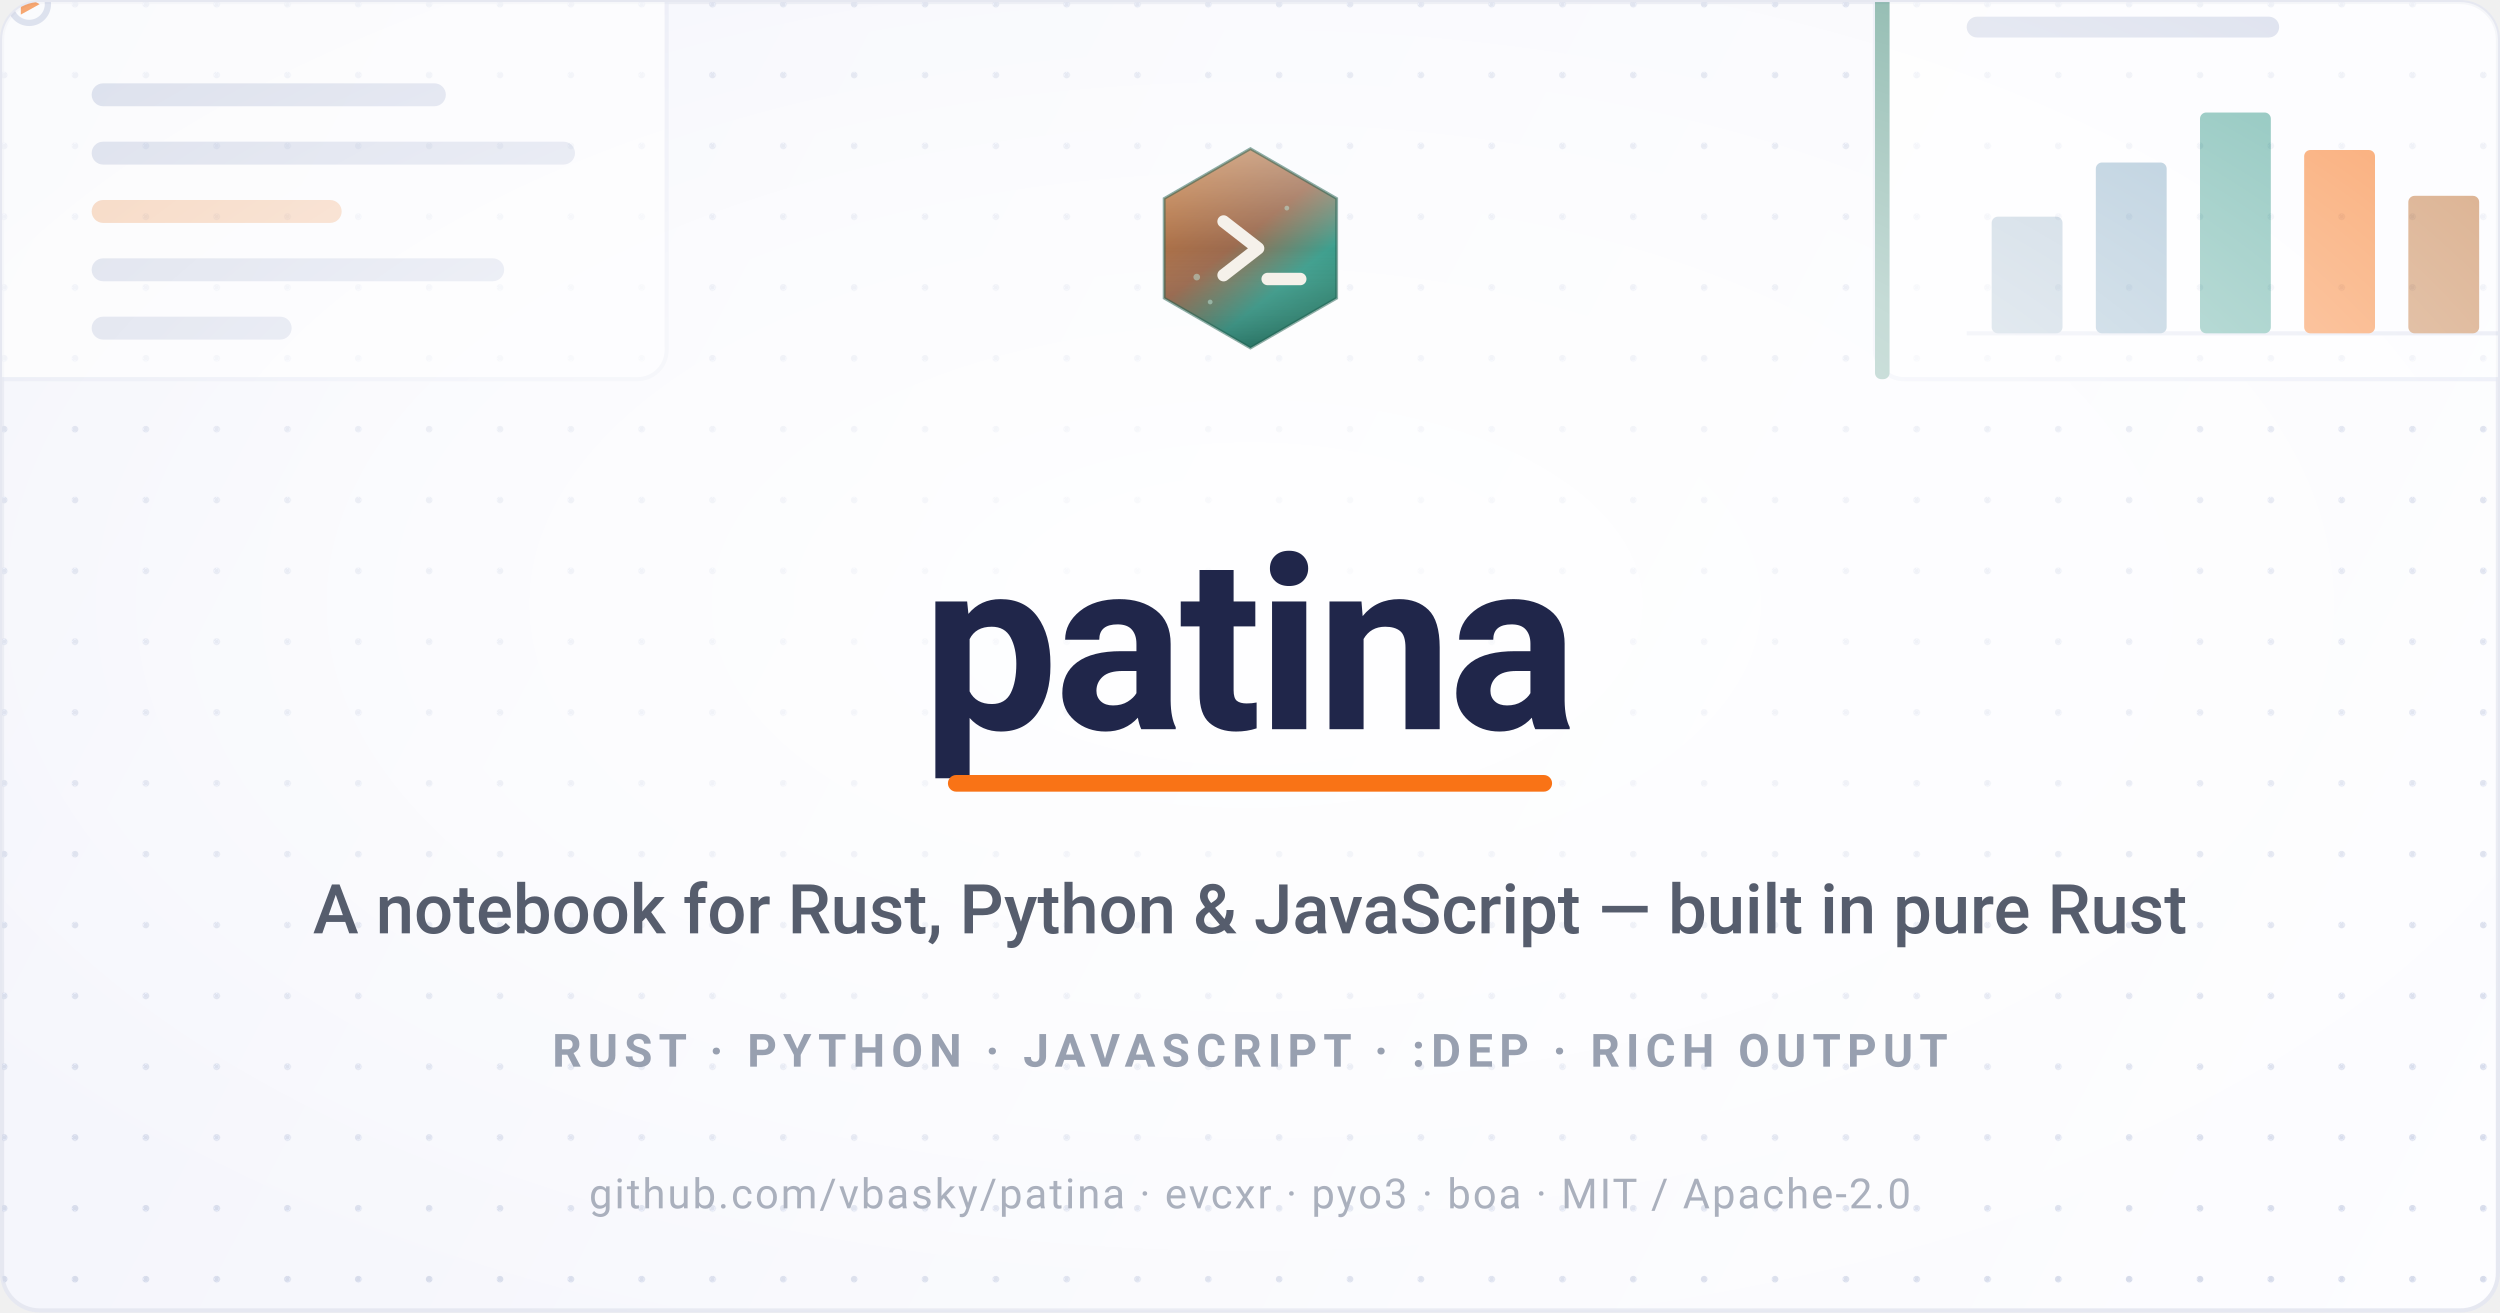
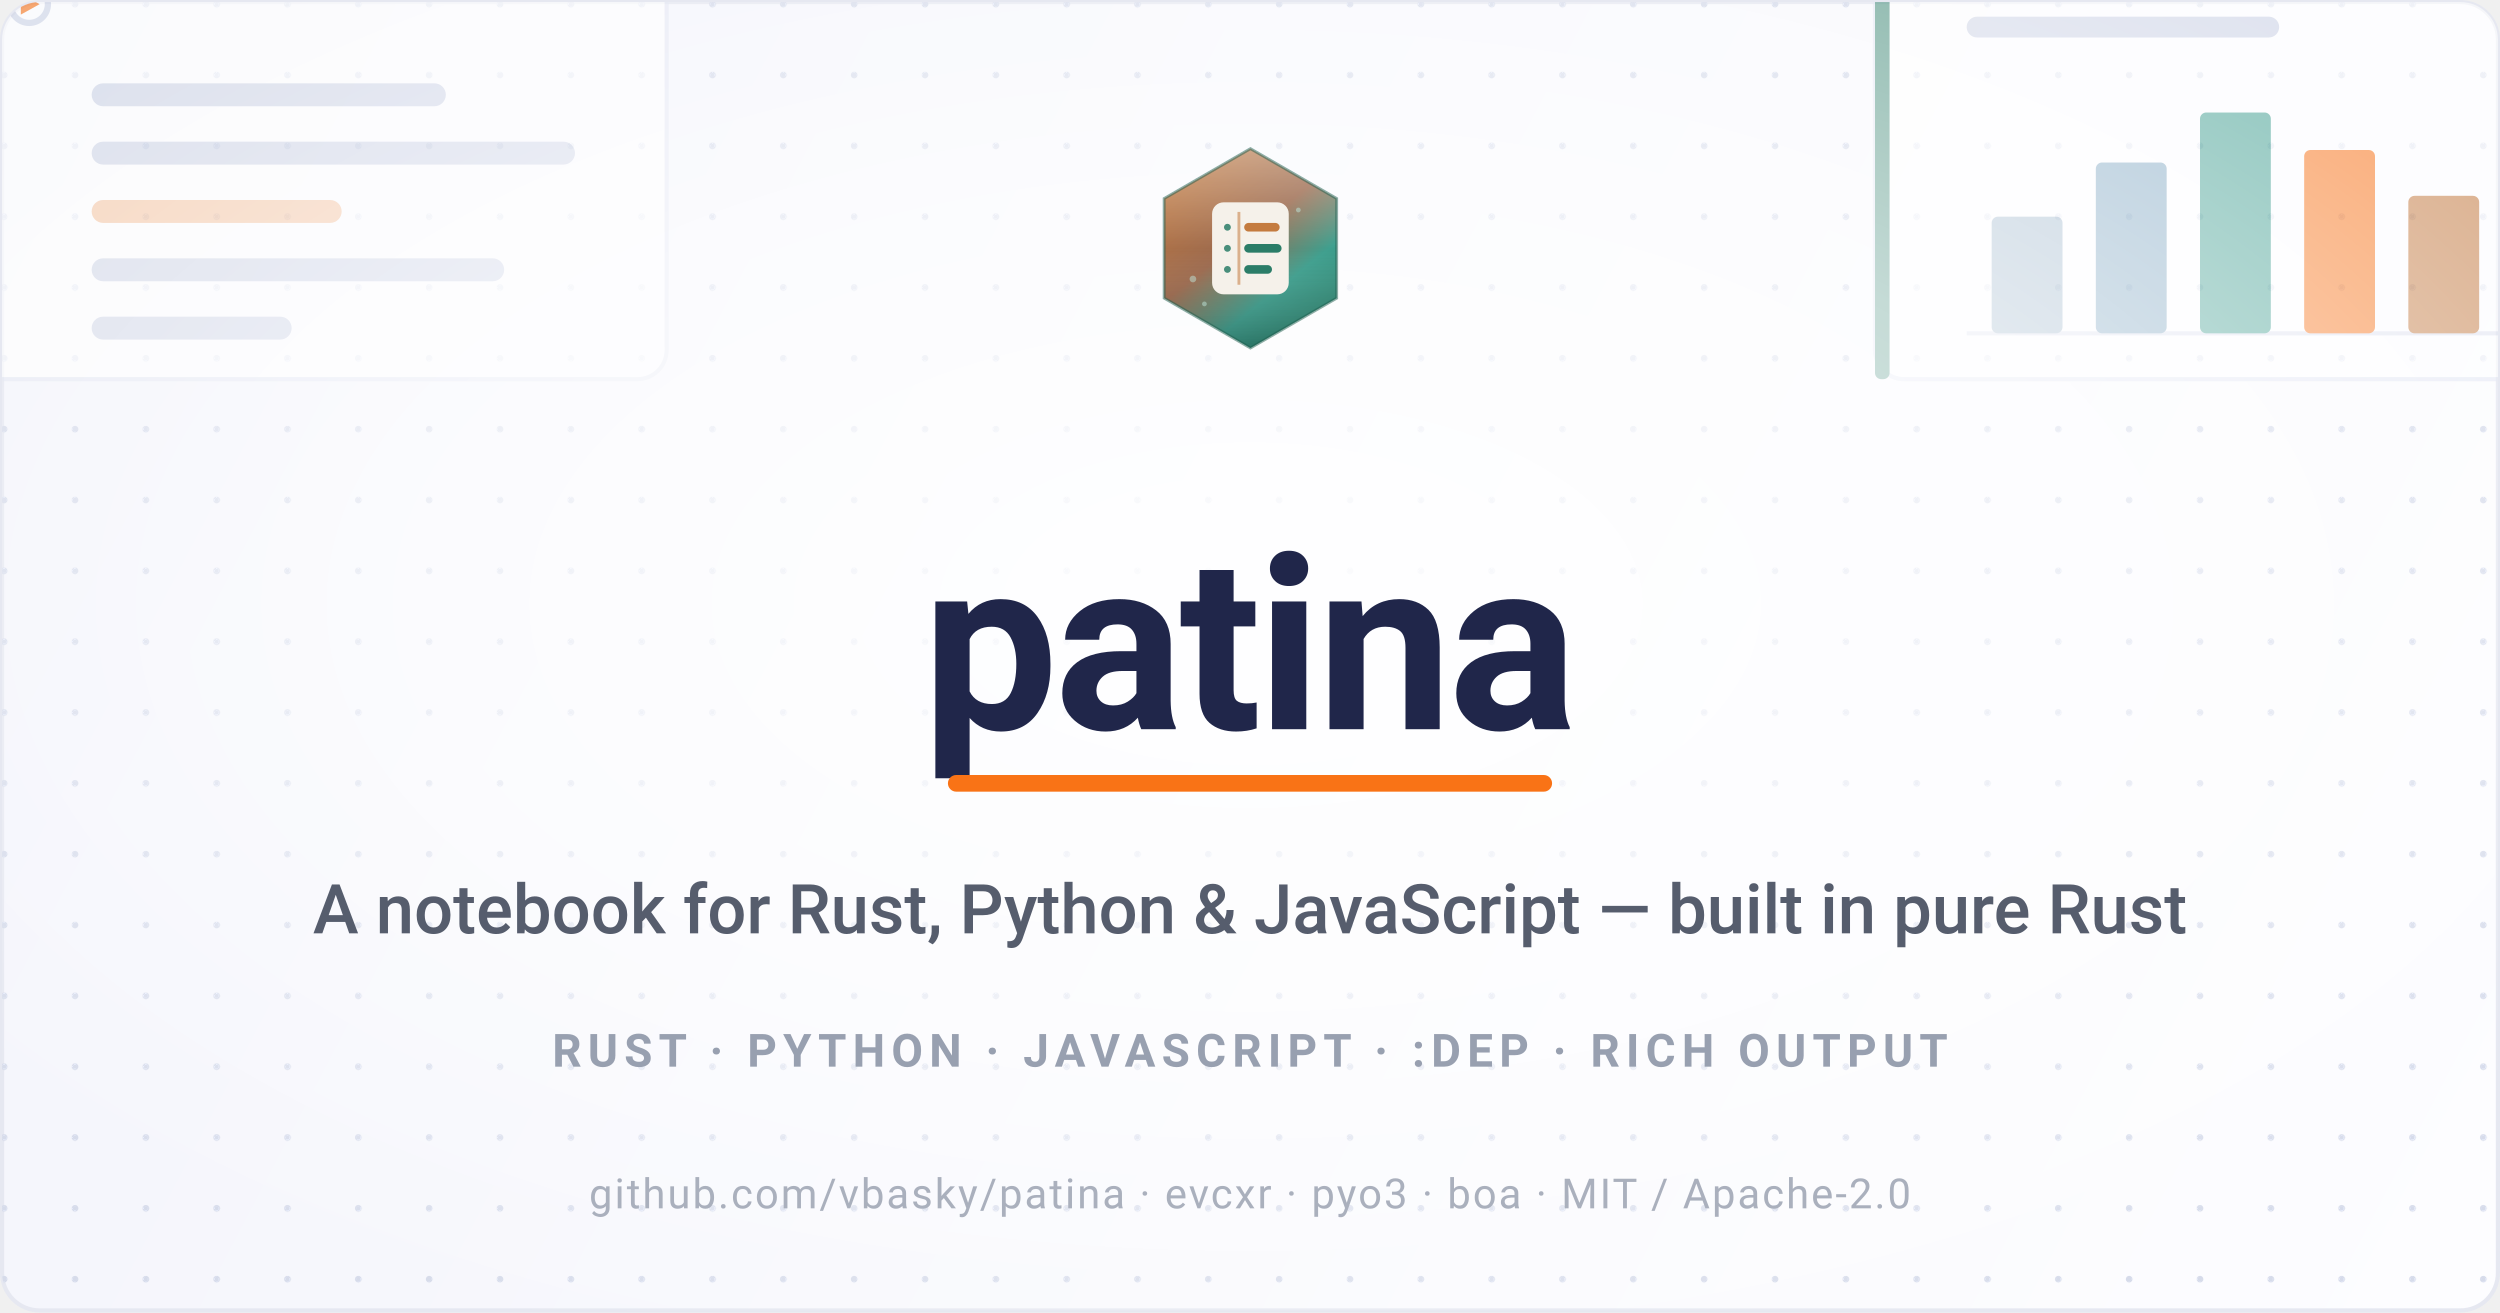
<svg xmlns="http://www.w3.org/2000/svg" width="1200" height="630" viewBox="0 0 1200 630" fill="none" role="img" aria-label="Patina — a notebook for Rust, Python and JavaScript, built in pure Rust">
  <defs>
    <linearGradient id="bg" x1="0" y1="0" x2="1200" y2="630" gradientUnits="userSpaceOnUse">
      <stop offset="0" stop-color="#f3f4fb" />
      <stop offset="1" stop-color="#fdfdff" />
    </linearGradient>
    <linearGradient id="pat" x1="40" y1="20" x2="200" y2="220" gradientUnits="userSpaceOnUse">
      <stop offset="0" stop-color="#c47b3f" />
      <stop offset="0.45" stop-color="#9c6a4e" />
      <stop offset="0.7" stop-color="#3f9f8e" />
      <stop offset="1" stop-color="#2b7d68" />
    </linearGradient>
    <linearGradient id="patEdge" x1="120" y1="20" x2="120" y2="220" gradientUnits="userSpaceOnUse">
      <stop offset="0" stop-color="#ffffff" stop-opacity="0.35" />
      <stop offset="0.5" stop-color="#ffffff" stop-opacity="0" />
      <stop offset="1" stop-color="#000000" stop-opacity="0.18" />
    </linearGradient>
    <pattern id="dots" width="34" height="34" patternUnits="userSpaceOnUse">
      <circle cx="2" cy="2" r="1.6" fill="#d6dbea" />
    </pattern>
    <radialGradient id="vignette" cx="50%" cy="46%" r="62%">
      <stop offset="0" stop-color="#ffffff" stop-opacity="0.92" />
      <stop offset="0.55" stop-color="#ffffff" stop-opacity="0.55" />
      <stop offset="1" stop-color="#ffffff" stop-opacity="0" />
    </radialGradient>
    <path id="hex" d="M120 16 L210 68 L210 172 L120 224 L30 172 L30 68 Z" />
    <clipPath id="card">
      <rect x="1" y="1" width="1198" height="628" rx="18" />
    </clipPath>
  </defs>
  <rect x="1" y="1" width="1198" height="628" rx="18" fill="url(#bg)" stroke="#e6e8f1" stroke-width="2" />
  <g clip-path="url(#card)">
    <rect width="1200" height="630" fill="url(#dots)" />
    <g opacity="0.6">
      <rect x="-60" y="-34" width="380" height="216" rx="14" fill="#ffffff" stroke="#e1e5f1" stroke-width="2" />
      <rect x="-60" y="-34" width="7" height="216" rx="3" fill="#f97316" />
      <circle cx="14" cy="2" r="9" fill="none" stroke="#cfd5e6" stroke-width="3" />
      <path d="M10 -3 L19 2 L10 7 Z" fill="#f97316" />
      <rect x="44" y="40" width="170" height="11" rx="5.5" fill="#cdd3e4" />
      <rect x="44" y="68" width="232" height="11" rx="5.5" fill="#cdd3e4" />
      <rect x="44" y="96" width="120" height="11" rx="5.5" fill="#f6c39b" />
      <rect x="44" y="124" width="198" height="11" rx="5.5" fill="#cdd3e4" />
      <rect x="44" y="152" width="96" height="11" rx="5.5" fill="#cdd3e4" />
    </g>
    <g opacity="0.6">
      <rect x="900" y="-34" width="380" height="216" rx="14" fill="#ffffff" stroke="#e1e5f1" stroke-width="2" />
      <rect x="900" y="-34" width="7" height="216" rx="3" fill="#2b7d68" />
      <rect x="944" y="8" width="150" height="10" rx="5" fill="#cdd3e4" />
      <line x1="944" y1="160" x2="1240" y2="160" stroke="#dfe3ef" stroke-width="2" />
      <rect x="956" y="104" width="34" height="56" rx="3" fill="#9fb7c9" />
      <rect x="1006" y="78" width="34" height="82" rx="3" fill="#7fa6bf" />
      <rect x="1056" y="54" width="34" height="106" rx="3" fill="#3f9f8e" />
      <rect x="1106" y="72" width="34" height="88" rx="3" fill="#f97316" />
      <rect x="1156" y="94" width="34" height="66" rx="3" fill="#c47b3f" />
    </g>
    <rect width="1200" height="630" fill="url(#vignette)" />
  </g>
  <g transform="translate(545, 64) scale(0.46)">
    <path d="M120 16 L210 68 L210 172 L120 224 L30 172 L30 68 Z" fill="url(#pat)" />
    <path d="M120 16 L210 68 L210 172 L120 224 L30 172 L30 68 Z" fill="url(#patEdge)" />
    <path d="M120 16 L210 68 L210 172 L120 224 L30 172 L30 68 Z" fill="none" stroke="#1f5e4e" stroke-opacity="0.5" stroke-width="3" />
-     <g stroke="#f5f1ea" stroke-width="13" stroke-linecap="round" stroke-linejoin="round" fill="none">
-       <polyline points="92,92 128,120 92,148" />
-       <line x1="138" y1="152" x2="172" y2="152" />
+     <rect x="80" y="72" width="80" height="96" rx="12" fill="#f5f1ea" />
+     <g fill="#2b7d68" fill-opacity="0.85">
+       <circle cx="96" cy="98" r="3.6" />
+       <circle cx="96" cy="120" r="3.6" />
+       <circle cx="96" cy="142" r="3.6" />
+     </g>
+     <line x1="108" y1="82" x2="108" y2="158" stroke="#c47b3f" stroke-opacity="0.55" stroke-width="3" />
+     <g stroke-width="9" stroke-linecap="round">
+       <line x1="118" y1="98" x2="146" y2="98" stroke="#c47b3f" />
+       <line x1="118" y1="120" x2="148" y2="120" stroke="#2b7d68" />
+       <line x1="118" y1="142" x2="138" y2="142" stroke="#2b7d68" />
    </g>
    <g fill="#bfe6da" fill-opacity="0.5">
-       <circle cx="64" cy="150" r="3.5" />
-       <circle cx="78" cy="176" r="2.5" />
-       <circle cx="158" cy="78" r="2.5" />
+       <circle cx="60" cy="152" r="3.5" />
+       <circle cx="72" cy="178" r="2.5" />
+       <circle cx="170" cy="80" r="2.5" />
    </g>
  </g>
  <g font-family="-apple-system, BlinkMacSystemFont, 'Segoe UI', Roboto, Helvetica, Arial, sans-serif" text-anchor="middle">
    <text x="600" y="350" font-size="116" font-weight="700" fill="#20264a" letter-spacing="-2">patina</text>
    <rect x="455" y="372" width="290" height="8" rx="4" fill="#f97316" />
    <text x="600" y="448" font-size="33" font-weight="500" fill="#565d6d">A notebook for Rust, Python &amp; JavaScript — built in pure Rust</text>
    <text x="600" y="512" font-size="22" font-weight="600" fill="#98a0b0" letter-spacing="3">RUST · PYTHON · JAVASCRIPT · :DEP · RICH OUTPUT</text>
    <text x="600" y="580" font-size="20" font-weight="400" fill="#aab0bd" letter-spacing="1">github.com/vbasky/patina · evcxr · pyo3 · boa · MIT / Apache-2.0</text>
  </g>
</svg>
